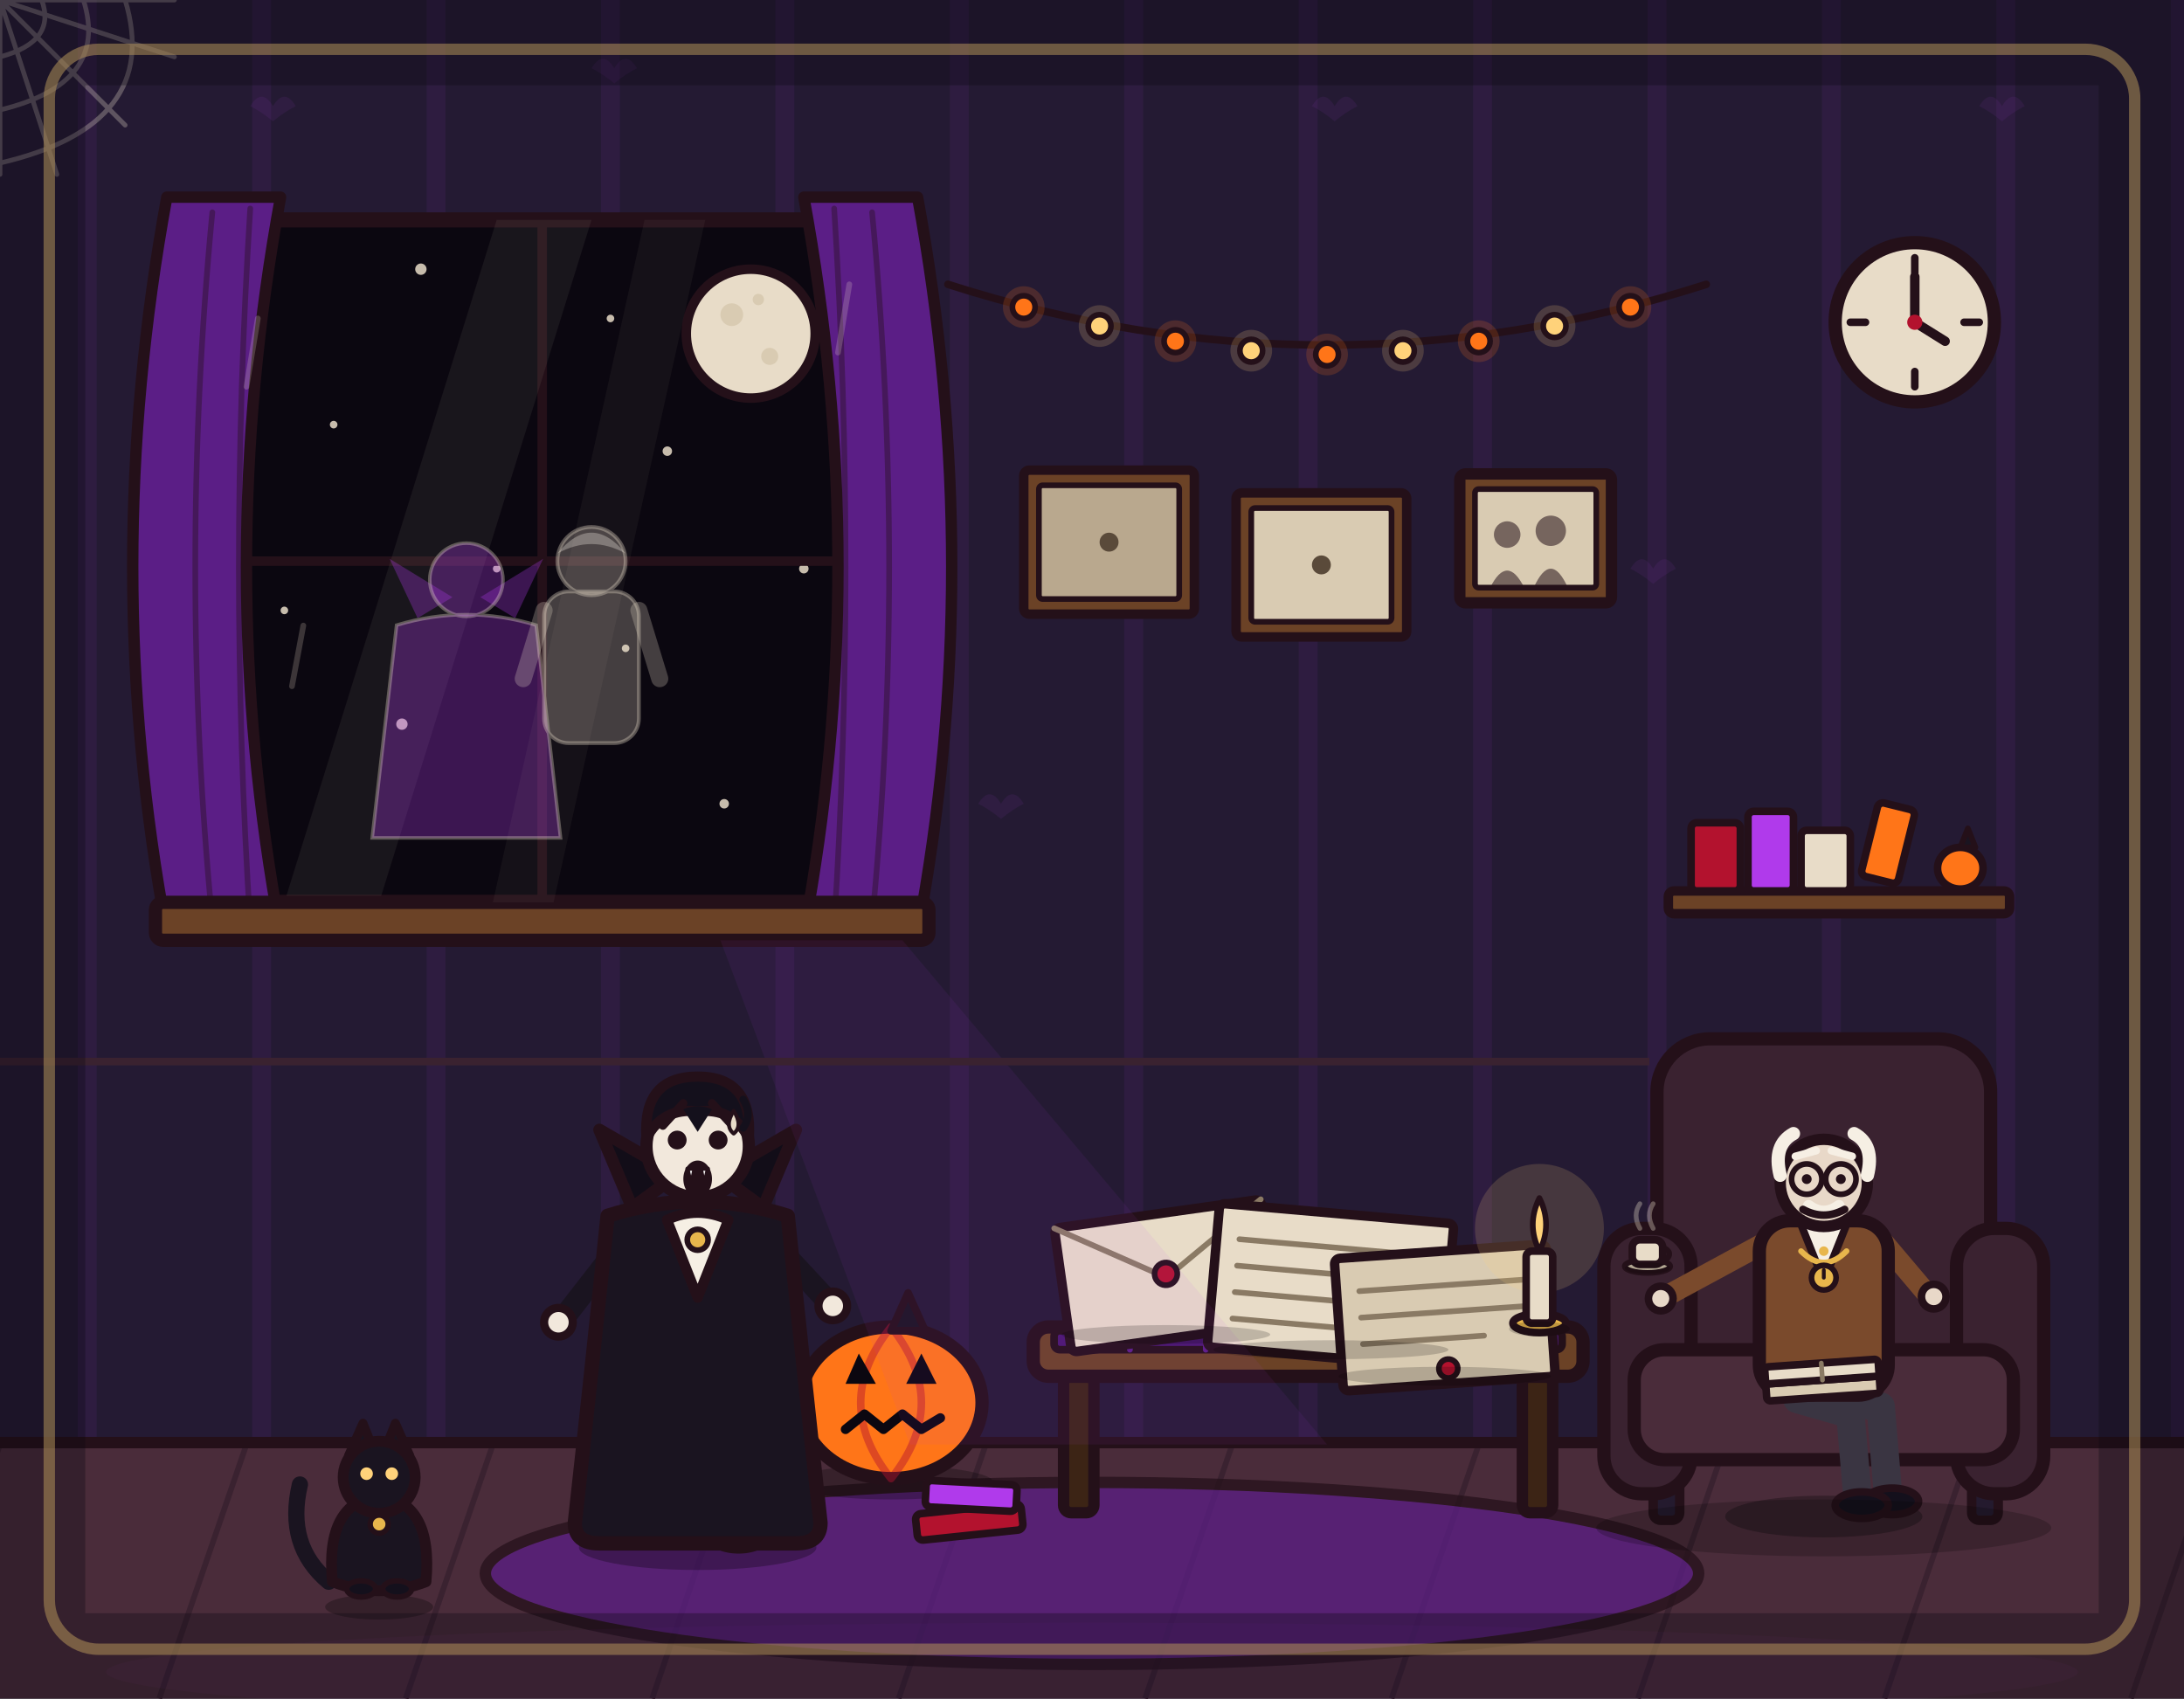
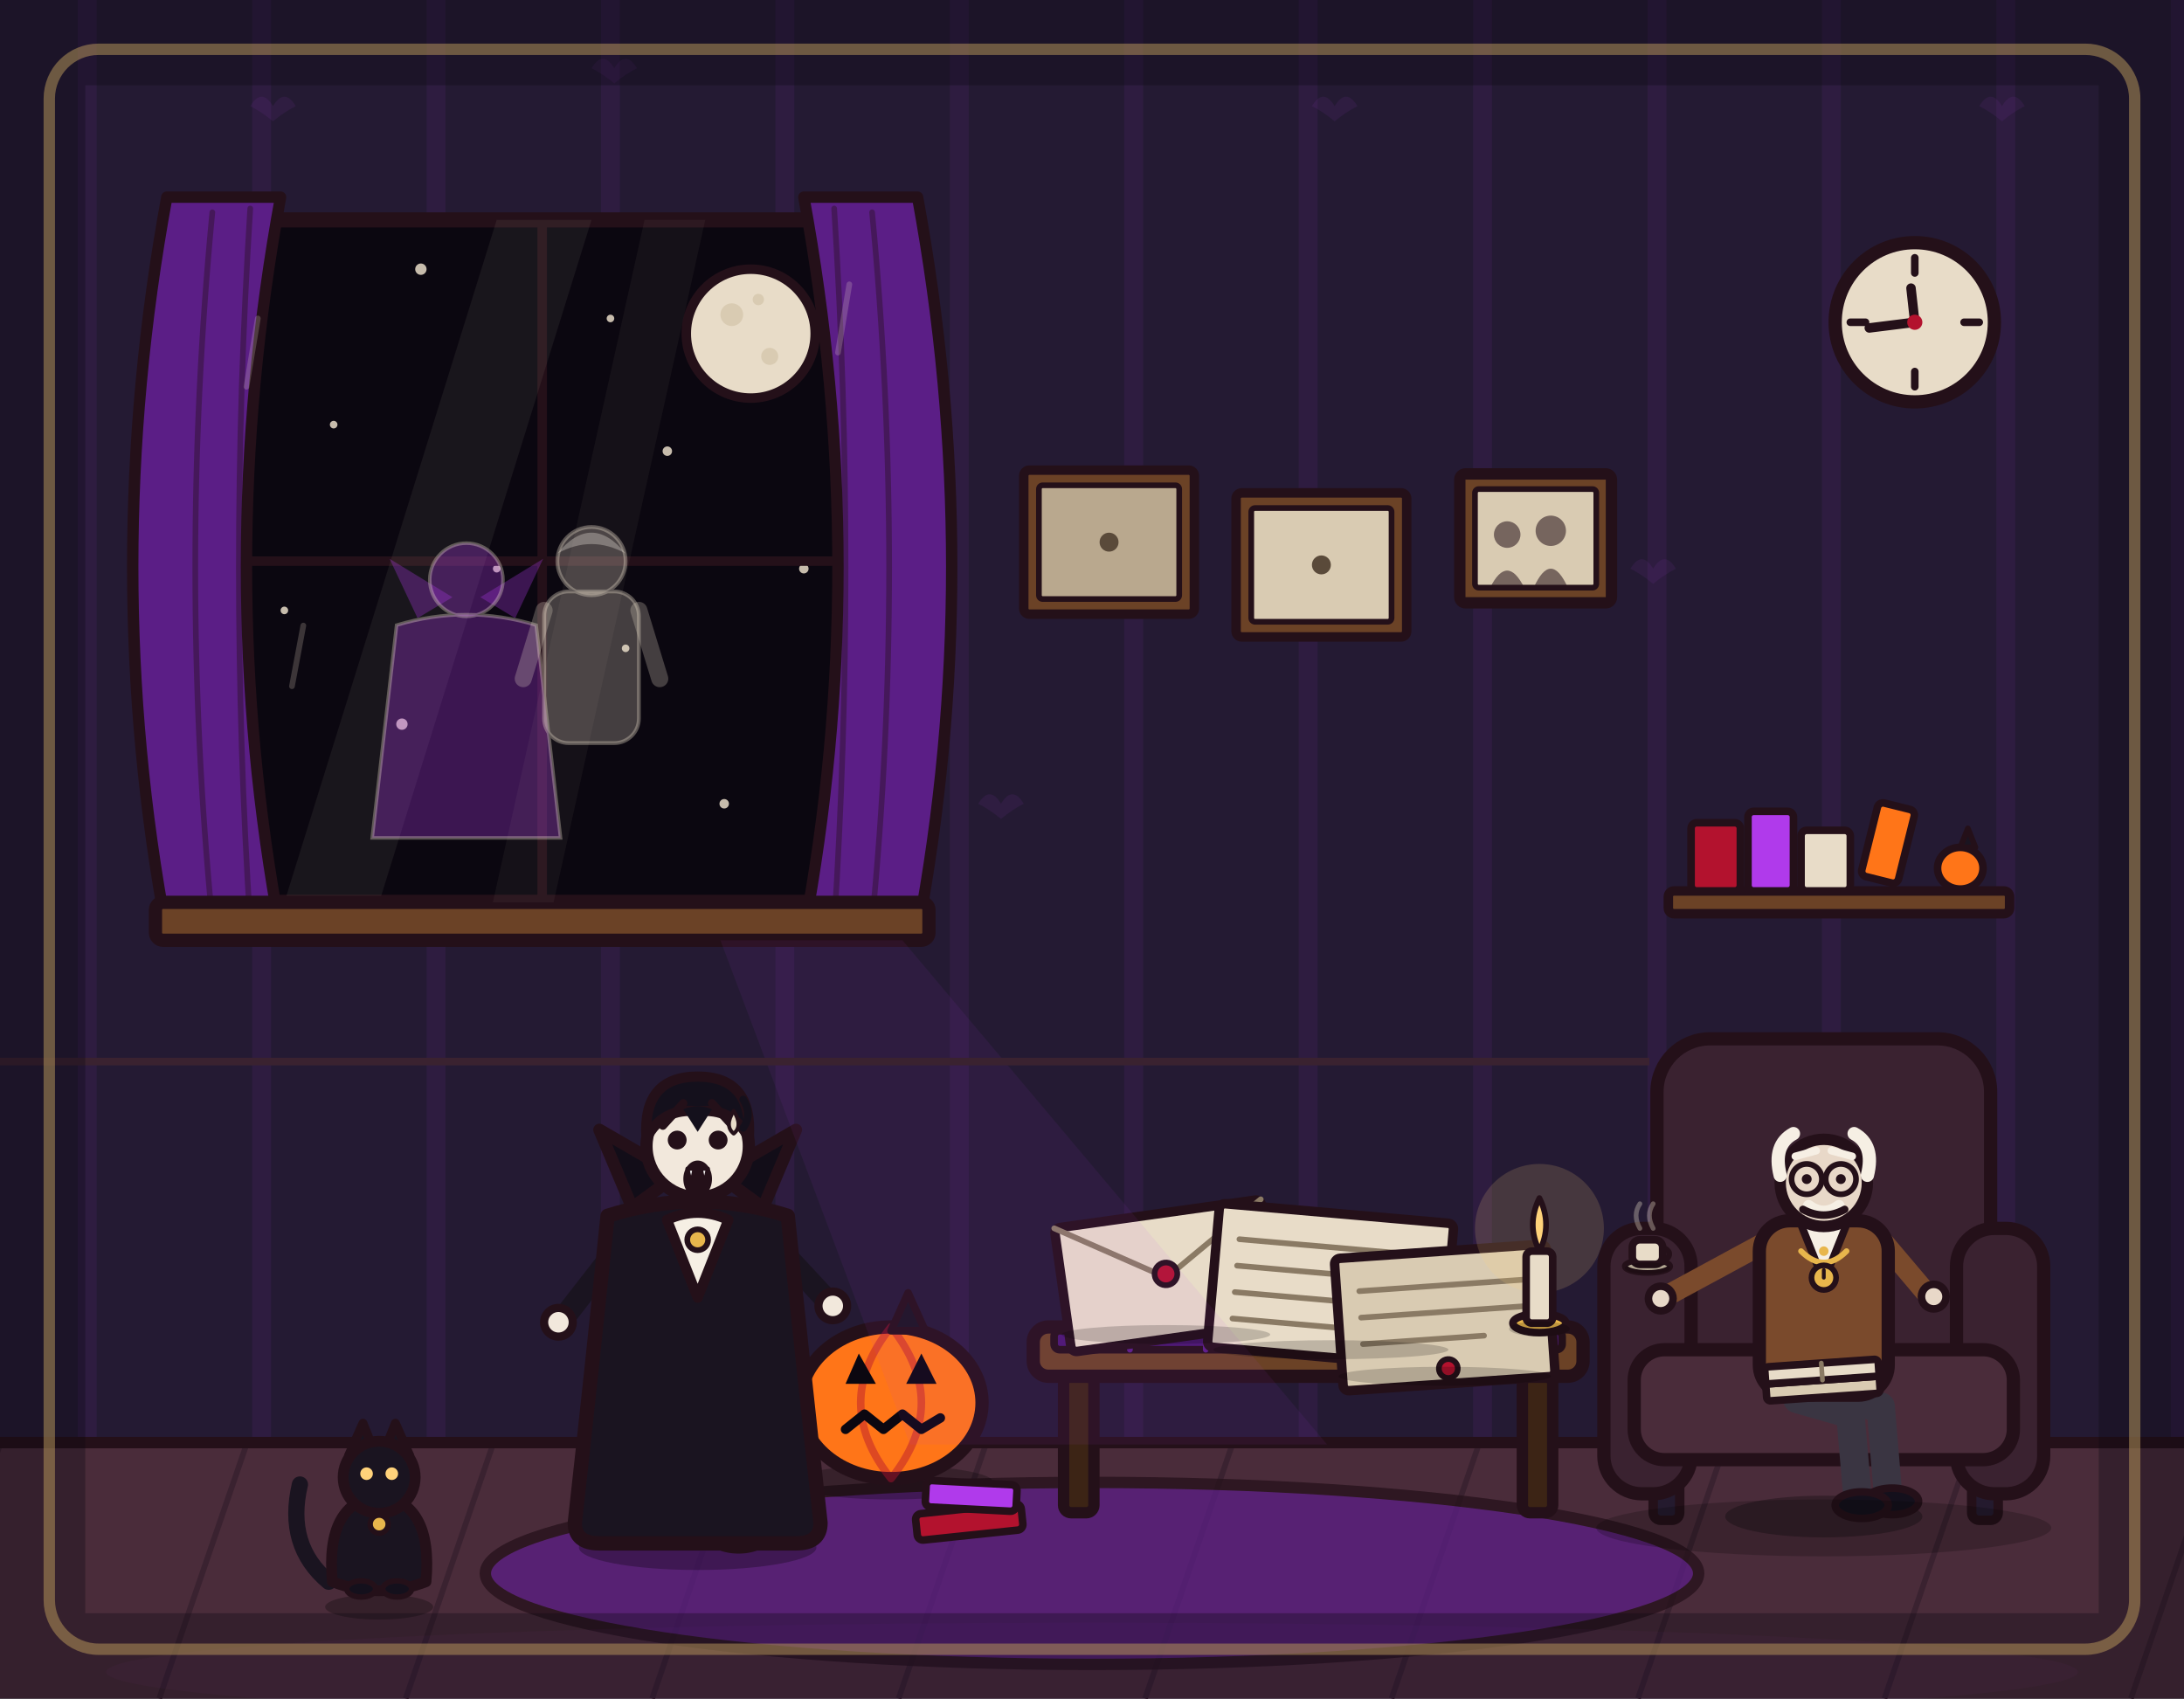
<svg xmlns="http://www.w3.org/2000/svg" viewBox="0 0 1152 896" width="1152" height="896">
  <rect x="0" y="0" width="1152" height="896" fill="#241a33" />
  <path d="M46 0V762M138 0V762M230 0V762M322 0V762M414 0V762M506 0V762M598 0V762M690 0V762M782 0V762M874 0V762M966 0V762M1058 0V762M1150 0V762" stroke="#b03aeb" stroke-width="10" opacity=".07" fill="none" />
-   <path d="M500 150 Q700 214 900 150" fill="none" stroke="#241019" stroke-width="4" stroke-linecap="round" />
-   <g stroke="#241019" stroke-width="3" stroke-linejoin="round" stroke-linecap="round">
-     <circle cx="540" cy="162" r="11" fill="#ff7518" opacity=".18" stroke="none" />
-     <circle cx="540" cy="162" r="6" fill="#ff7518" />
-     <circle cx="580" cy="172" r="11" fill="#ffd27a" opacity=".18" stroke="none" />
-     <circle cx="580" cy="172" r="6" fill="#ffd27a" />
-     <circle cx="620" cy="180" r="11" fill="#ff7518" opacity=".18" stroke="none" />
-     <circle cx="620" cy="180" r="6" fill="#ff7518" />
-     <circle cx="660" cy="185" r="11" fill="#ffd27a" opacity=".18" stroke="none" />
-     <circle cx="660" cy="185" r="6" fill="#ffd27a" />
-     <circle cx="700" cy="187" r="11" fill="#ff7518" opacity=".18" stroke="none" />
-     <circle cx="700" cy="187" r="6" fill="#ff7518" />
-     <circle cx="740" cy="185" r="11" fill="#ffd27a" opacity=".18" stroke="none" />
-     <circle cx="740" cy="185" r="6" fill="#ffd27a" />
-     <circle cx="780" cy="180" r="11" fill="#ff7518" opacity=".18" stroke="none" />
-     <circle cx="780" cy="180" r="6" fill="#ff7518" />
-     <circle cx="820" cy="172" r="11" fill="#ffd27a" opacity=".18" stroke="none" />
-     <circle cx="820" cy="172" r="6" fill="#ffd27a" />
-     <circle cx="860" cy="162" r="11" fill="#ff7518" opacity=".18" stroke="none" />
-     <circle cx="860" cy="162" r="6" fill="#ff7518" />
-   </g>
  <g stroke-linejoin="round" stroke-linecap="round">
    <rect x="540" y="248" width="90" height="76" rx="3" fill="#6b4226" stroke="#241019" stroke-width="5" />
    <rect x="548" y="256" width="74" height="60" rx="2" fill="#b9a88e" stroke="#241019" stroke-width="3" />
    <circle cx="585" cy="286" r="5" fill="#5a4a3a" />
    <rect x="652" y="260" width="90" height="76" rx="3" fill="#6b4226" stroke="#241019" stroke-width="5" />
    <rect x="660" y="268" width="74" height="60" rx="2" fill="#d9cbb2" stroke="#241019" stroke-width="3" />
    <circle cx="697" cy="298" r="5" fill="#5a4a3a" />
  </g>
  <g stroke-linejoin="round" stroke-linecap="round">
    <circle cx="1010" cy="170" r="42" fill="#e8dcc8" stroke="#241019" stroke-width="7" />
    <line x1="1010" y1="136" x2="1010" y2="144" stroke="#241019" stroke-width="4" />
    <line x1="1010" y1="196" x2="1010" y2="204" stroke="#241019" stroke-width="4" />
    <line x1="976" y1="170" x2="984" y2="170" stroke="#241019" stroke-width="4" />
    <line x1="1036" y1="170" x2="1044" y2="170" stroke="#241019" stroke-width="4" />
-     <line x1="1010" y1="170" x2="1010" y2="146" stroke="#241019" stroke-width="5" />
-     <line x1="1010" y1="170" x2="1026" y2="180" stroke="#241019" stroke-width="5" />
+     <line x1="1010" y1="170" x2="1008" y2="152" stroke="#241019" stroke-width="5" />
+     <line x1="1010" y1="170" x2="986" y2="173" stroke="#241019" stroke-width="5" />
    <circle cx="1010" cy="170" r="4" fill="#b3122e" />
  </g>
  <rect x="0" y="760" width="1152" height="136" fill="#4a2c3a" />
  <path d="M0 762 L-46 896M130 762 L84 896M260 762 L214 896M390 762 L344 896M520 762 L474 896M650 762 L604 896M780 762 L734 896M910 762 L864 896M1040 762 L994 896M1170 762 L1124 896" stroke="#3a2230" stroke-width="3" fill="none" />
  <line x1="0" y1="761" x2="1152" y2="761" stroke="#241019" stroke-width="6" stroke-linecap="round" />
  <g stroke-linejoin="round" stroke-linecap="round">
    <rect x="96" y="116" width="380" height="360" rx="4" fill="#0b0710" stroke="#241019" stroke-width="8" />
    <circle cx="396" cy="176" r="34" fill="#e8dcc8" stroke="#241019" stroke-width="5" />
    <circle cx="386" cy="166" r="6" fill="#d9cbb2" />
    <circle cx="406" cy="188" r="4.5" fill="#d9cbb2" />
    <circle cx="400" cy="158" r="3" fill="#d9cbb2" />
    <g fill="#e8dcc8" opacity=".85">
      <circle cx="130" cy="150" r="2.5" />
      <circle cx="176" cy="224" r="2" />
      <circle cx="222" cy="142" r="3" />
      <circle cx="322" cy="168" r="2" />
      <circle cx="352" cy="238" r="2.5" />
      <circle cx="150" cy="322" r="2" />
      <circle cx="212" cy="382" r="3" />
      <circle cx="330" cy="342" r="2" />
      <circle cx="424" cy="300" r="2.5" />
      <circle cx="442" cy="404" r="2" />
      <circle cx="382" cy="424" r="2.5" />
      <circle cx="262" cy="300" r="2" />
      <circle cx="452" cy="226" r="2" />
      <circle cx="120" cy="420" r="2.5" />
    </g>
    <line x1="286" y1="116" x2="286" y2="476" stroke="#241019" stroke-width="5" />
    <line x1="96" y1="296" x2="476" y2="296" stroke="#241019" stroke-width="5" />
    <polygon points="150,476 262,116 312,116 200,476" fill="#e8dcc8" opacity=".07" />
    <g transform="translate(246 442) scale(.92)">
      <path d="M-40 -122 Q-48 -52 -54 0 L54 0 Q48 -52 40 -122 Q0 -134 -40 -122 Z" fill="#b03aeb" opacity=".3" />
      <path d="M-28 -126 L-44 -160 L-8 -138 Z" fill="#b03aeb" opacity=".3" />
      <path d="M28 -126 L44 -160 L8 -138 Z" fill="#b03aeb" opacity=".3" />
      <circle cx="0" cy="-148" r="21" fill="#b03aeb" opacity=".3" />
    </g>
    <g transform="translate(312 440) scale(1)">
      <rect x="-25" y="-128" width="50" height="80" rx="13" fill="#e8dcc8" opacity=".26" />
      <path d="M-25 -118 L-36 -82" fill="none" stroke="#e8dcc8" stroke-width="9" stroke-linecap="round" opacity=".26" />
      <path d="M25 -118 L36 -82" fill="none" stroke="#e8dcc8" stroke-width="9" stroke-linecap="round" opacity=".26" />
      <circle cx="0" cy="-144" r="18" fill="#e8dcc8" opacity=".26" />
      <path d="M-18 -148 Q0 -170 18 -148 Q0 -158 -18 -148 Z" fill="#f6efe4" opacity=".32" />
    </g>
    <path d="M88 104 Q52 300 88 492 L148 492 Q112 300 148 104 Z" fill="#5b1e86" stroke="#241019" stroke-width="6" />
    <path d="M484 104 Q520 300 484 492 L424 492 Q460 300 424 104 Z" fill="#5b1e86" stroke="#241019" stroke-width="6" />
    <path d="M112 112 Q94 300 112 486M132 110 Q120 300 132 488" fill="none" stroke="#241019" stroke-width="3" opacity=".4" />
    <path d="M460 112 Q478 300 460 486M440 110 Q452 300 440 488" fill="none" stroke="#241019" stroke-width="3" opacity=".4" />
    <rect x="82" y="476" width="408" height="20" rx="4" fill="#6b4226" stroke="#241019" stroke-width="7" />
  </g>
  <ellipse cx="576" cy="830" rx="320" ry="48" fill="#5b1e86" stroke="#241019" stroke-width="6" stroke-linejoin="round" opacity=".75" />
  <g stroke-linejoin="round" stroke-linecap="round">
    <ellipse cx="470" cy="782" rx="54" ry="9" fill="#000000" opacity=".25" />
    <ellipse cx="470" cy="740" rx="48" ry="40" fill="#ff7518" stroke="#241019" stroke-width="7" />
    <path d="M470 700 Q438 740 470 780M470 700 Q502 740 470 780" fill="none" stroke="#b3122e" stroke-width="4" opacity=".45" />
    <path d="M470 702 L479 682 L488 702 Z" fill="#1a1420" stroke="#241019" stroke-width="4" />
    <path d="M446 730 L462 730 L453 714 Z" fill="#0b0710" />
    <path d="M478 730 L494 730 L486 714 Z" fill="#0b0710" />
    <path d="M446 754 L456 746 L466 754 L476 746 L486 754 L496 748" fill="none" stroke="#0b0710" stroke-width="5" />
  </g>
  <g stroke-linejoin="round" stroke-linecap="round">
    <rect x="561" y="726" width="16" height="72" rx="4" fill="#3c2415" stroke="#241019" stroke-width="6" />
    <rect x="803" y="726" width="16" height="72" rx="4" fill="#3c2415" stroke="#241019" stroke-width="6" />
    <rect x="545" y="700" width="290" height="26" rx="8" fill="#6b4226" stroke="#241019" stroke-width="7" />
    <g>
      <rect x="556" y="702" width="268" height="10" rx="3" fill="#4a1870" stroke="#241019" stroke-width="4" stroke-linejoin="round" />
      <path d="M596 702V712M636 702V712M676 702V712M716 702V712M756 702V712M796 702V712" stroke="#5b1e86" stroke-width="3" />
    </g>
    <g transform="rotate(-8 615 672)">
      <rect x="560" y="640" width="110" height="66" rx="3" fill="#e8dcc8" stroke="#241019" stroke-width="5" />
      <path d="M560 640 L615 674 L670 640" fill="none" stroke="#8a7a64" stroke-width="3" />
      <circle cx="615" cy="672" r="6" fill="#b3122e" stroke="#241019" stroke-width="3" />
    </g>
    <g transform="rotate(5 702 676)">
      <rect x="640" y="640" width="124" height="76" rx="3" fill="#e8dcc8" stroke="#241019" stroke-width="5" />
      <line x1="652" y1="658" x2="752" y2="658" stroke="#8a7a64" stroke-width="3" />
      <line x1="652" y1="672" x2="752" y2="672" stroke="#8a7a64" stroke-width="3" />
      <line x1="652" y1="686" x2="752" y2="686" stroke="#8a7a64" stroke-width="3" />
      <line x1="652" y1="700" x2="724" y2="700" stroke="#8a7a64" stroke-width="3" />
    </g>
    <g transform="rotate(-4 762 694)">
      <rect x="706" y="660" width="112" height="70" rx="3" fill="#d9cbb2" stroke="#241019" stroke-width="5" />
      <line x1="718" y1="678" x2="806" y2="678" stroke="#8a7a64" stroke-width="3" />
      <line x1="718" y1="692" x2="806" y2="692" stroke="#8a7a64" stroke-width="3" />
      <line x1="718" y1="706" x2="782" y2="706" stroke="#8a7a64" stroke-width="3" />
      <circle cx="762" cy="722" r="5" fill="#b3122e" stroke="#241019" stroke-width="3" />
    </g>
    <circle cx="812" cy="648" r="34" fill="#ffd27a" opacity=".16" />
    <ellipse cx="812" cy="698" rx="14" ry="5" fill="#e8b64c" stroke="#241019" stroke-width="4" />
    <rect x="805" y="660" width="14" height="38" rx="3" fill="#e8dcc8" stroke="#241019" stroke-width="4" />
    <path d="M812 660 Q805 646 812 632 Q819 646 812 660 Z" fill="#ffd27a" stroke="#241019" stroke-width="3" />
  </g>
  <g stroke-linejoin="round" stroke-linecap="round">
    <rect x="872" y="768" width="14" height="34" rx="4" fill="#241a2e" stroke="#241019" stroke-width="5" />
    <rect x="1040" y="768" width="14" height="34" rx="4" fill="#241a2e" stroke="#241019" stroke-width="5" />
    <rect x="874" y="548" width="176" height="190" rx="28" fill="#3a2230" stroke="#241019" stroke-width="7" />
    <rect x="846" y="648" width="46" height="140" rx="20" fill="#3a2230" stroke="#241019" stroke-width="7" />
    <rect x="1032" y="648" width="46" height="140" rx="20" fill="#3a2230" stroke="#241019" stroke-width="7" />
    <rect x="862" y="712" width="200" height="58" rx="16" fill="#4a2c3a" stroke="#241019" stroke-width="7" />
  </g>
  <g transform="translate(962 796)">
    <ellipse cx="0" cy="4" rx="52" ry="11" fill="#000000" opacity=".28" />
    <path d="M-8 -58 L30 -54 L34 -6" fill="none" stroke="#3a3542" stroke-width="15" stroke-linecap="round" stroke-linejoin="round" />
    <path d="M-14 -58 L14 -50 L18 -4" fill="none" stroke="#3a3542" stroke-width="15" stroke-linecap="round" stroke-linejoin="round" />
    <ellipse cx="36" cy="-4" rx="14" ry="7" fill="#14101c" stroke="#241019" stroke-width="4" stroke-linejoin="round" />
    <ellipse cx="20" cy="-2" rx="14" ry="7" fill="#14101c" stroke="#241019" stroke-width="4" stroke-linejoin="round" />
    <path d="M-32 -140 L-80 -114" fill="none" stroke="#7a4a2c" stroke-width="11" stroke-linecap="round" stroke-linejoin="round" />
    <circle cx="-86" cy="-111" r="6.5" fill="#e8d8c8" stroke="#241019" stroke-width="4" stroke-linejoin="round" />
    <path d="M32 -140 L54 -114" fill="none" stroke="#7a4a2c" stroke-width="11" stroke-linecap="round" stroke-linejoin="round" />
    <circle cx="58" cy="-112" r="6.5" fill="#e8d8c8" stroke="#241019" stroke-width="4" stroke-linejoin="round" />
    <rect x="-34" y="-152" width="68" height="92" rx="16" fill="#7a4a2c" stroke="#241019" stroke-width="7" stroke-linejoin="round" />
    <path d="M-12 -150 L0 -120 L12 -150 Z" fill="#f6efe4" stroke="#241019" stroke-width="4" stroke-linejoin="round" />
    <circle cx="0" cy="-136" r="2.5" fill="#e8b64c" />
    <circle cx="0" cy="-122" r="2.5" fill="#e8b64c" />
    <circle cx="0" cy="-172" r="23" fill="#e8d8c8" stroke="#241019" stroke-width="6" stroke-linejoin="round" />
    <path d="M-23 -176 Q-27 -192 -16 -198" fill="none" stroke="#f6efe4" stroke-width="7" stroke-linecap="round" />
    <path d="M23 -176 Q27 -192 16 -198" fill="none" stroke="#f6efe4" stroke-width="7" stroke-linecap="round" />
    <path d="M-15 -186 L-4 -189 M4 -189 L15 -186" fill="none" stroke="#f6efe4" stroke-width="4" stroke-linecap="round" />
    <circle cx="-9" cy="-174" r="2.6" fill="#241019" />
    <circle cx="9" cy="-174" r="2.6" fill="#241019" />
    <circle cx="-9" cy="-174" r="8" fill="none" stroke="#241019" stroke-width="3" />
    <circle cx="9" cy="-174" r="8" fill="none" stroke="#241019" stroke-width="3" />
    <line x1="-1" y1="-174" x2="1" y2="-174" stroke="#241019" stroke-width="3" />
    <path d="M-8 -160 Q0 -154 8 -160" fill="none" stroke="#f6efe4" stroke-width="6" stroke-linecap="round" />
    <path d="M-11 -158 Q0 -152 11 -158" fill="none" stroke="#241019" stroke-width="4" stroke-linecap="round" />
  </g>
  <g transform="translate(200 842) scale(.95)" stroke-linejoin="round" stroke-linecap="round">
    <ellipse cx="0" cy="6" rx="30" ry="7" fill="#000000" opacity=".28" />
    <path d="M-28 -8 Q-52 -28 -44 -62" fill="none" stroke="#1a1420" stroke-width="9" stroke-linecap="round" />
    <path d="M-26 -8 Q-30 -52 0 -56 Q30 -52 26 -8 Q0 2 -26 -8 Z" fill="#1a1420" stroke="#241019" stroke-width="6" />
    <path d="M-17 -78 L-9 -96 L-1 -76 Z" fill="#1a1420" stroke="#241019" stroke-width="5" />
    <path d="M17 -78 L9 -96 L1 -76 Z" fill="#1a1420" stroke="#241019" stroke-width="5" />
    <circle cx="0" cy="-66" r="20" fill="#1a1420" stroke="#241019" stroke-width="6" />
    <circle cx="-7" cy="-68" r="3.5" fill="#ffd27a" />
    <circle cx="7" cy="-68" r="3.5" fill="#ffd27a" />
    <circle cx="0" cy="-40" r="5" fill="#e8b64c" stroke="#241019" stroke-width="3" />
    <ellipse cx="-10" cy="-4" rx="8" ry="4.5" fill="#14101c" stroke="#241019" stroke-width="3" />
    <ellipse cx="10" cy="-4" rx="8" ry="4.5" fill="#14101c" stroke="#241019" stroke-width="3" />
  </g>
  <g transform="translate(368 812) scale(1.08)" stroke-linejoin="round" stroke-linecap="round">
    <ellipse cx="0" cy="4" rx="58" ry="11" fill="#000000" opacity=".28" />
    <path d="M-8 -58 L30 -54 L34 -6" fill="none" stroke="#241a2e" stroke-width="15" stroke-linecap="round" />
    <path d="M-14 -58 L14 -50 L18 -4" fill="none" stroke="#241a2e" stroke-width="15" stroke-linecap="round" />
    <ellipse cx="36" cy="-4" rx="14" ry="7" fill="#14101c" stroke="#241019" stroke-width="4" />
    <ellipse cx="20" cy="-2" rx="14" ry="7" fill="#14101c" stroke="#241019" stroke-width="4" />
    <path d="M-36 -146 L-64 -110" fill="none" stroke="#1a1420" stroke-width="11" stroke-linecap="round" />
    <circle cx="-68" cy="-106" r="7" fill="#f2e8dc" stroke="#241019" stroke-width="4" />
    <path d="M36 -146 L62 -118" fill="none" stroke="#1a1420" stroke-width="11" stroke-linecap="round" />
    <circle cx="66" cy="-114" r="7" fill="#f2e8dc" stroke="#241019" stroke-width="4" />
    <path d="M-44 -158 Q-52 -80 -60 -8 Q-60 2 -48 2 L48 2 Q60 2 60 -8 Q52 -80 44 -158 Q0 -172 -44 -158 Z" fill="#1a1420" stroke="#241019" stroke-width="7" />
    <path d="M-32 -162 L-48 -200 L-10 -178 Z" fill="#120d18" stroke="#241019" stroke-width="6" />
    <path d="M32 -162 L48 -200 L10 -178 Z" fill="#120d18" stroke="#241019" stroke-width="6" />
    <path d="M-15 -156 L0 -118 L15 -156 Q0 -163 -15 -156 Z" fill="#f6efe4" stroke="#241019" stroke-width="5" />
    <circle cx="0" cy="-192" r="25" fill="#f2e8dc" stroke="#241019" stroke-width="6" />
    <path d="M-25 -196 Q-27 -226 0 -226 Q27 -226 25 -196 Q17 -211 0 -209 Q-17 -211 -25 -196 Z" fill="#14101c" stroke="#241019" stroke-width="5" />
    <path d="M-7 -210 L0 -199 L7 -210 Q0 -213 -7 -210 Z" fill="#14101c" />
    <path d="M-17 -202 L-7 -213 M7 -213 L17 -202" fill="none" stroke="#241019" stroke-width="4" stroke-linecap="round" />
    <circle cx="-10" cy="-195" r="4.6" fill="#241019" />
    <circle cx="10" cy="-195" r="4.6" fill="#241019" />
    <ellipse cx="0" cy="-176" rx="7" ry="9" fill="#241019" />
    <path d="M-5 -181 L-1.5 -181 L-3.2 -173 Z" fill="#ffffff" stroke="#241019" stroke-width="2" />
    <path d="M5 -181 L1.5 -181 L3.2 -173 Z" fill="#ffffff" stroke="#241019" stroke-width="2" />
  </g>
  <g>
    <g fill="#b03aeb" opacity=".08">
      <path d="M132 56 q6 -10 12 0 q6 -10 12 0 q-6 3 -12 8 q-6 -5 -12 -8 Z" />
      <path d="M312 36 q6 -10 12 0 q6 -10 12 0 q-6 3 -12 8 q-6 -5 -12 -8 Z" />
      <path d="M692 56 q6 -10 12 0 q6 -10 12 0 q-6 3 -12 8 q-6 -5 -12 -8 Z" />
      <path d="M1044 56 q6 -10 12 0 q6 -10 12 0 q-6 3 -12 8 q-6 -5 -12 -8 Z" />
      <path d="M516 424 q6 -10 12 0 q6 -10 12 0 q-6 3 -12 8 q-6 -5 -12 -8 Z" />
      <path d="M860 300 q6 -10 12 0 q6 -10 12 0 q-6 3 -12 8 q-6 -5 -12 -8 Z" />
    </g>
-     <g fill="none" stroke="#e8dcc8" stroke-width="2.5" opacity=".3" stroke-linecap="round">
-       <path d="M0 0 L92 0 M0 0 L0 92 M0 0 L66 66 M0 0 L92 30 M0 0 L30 92" />
-       <path d="M22 0 Q30 22 0 30 M44 0 Q58 44 0 58 M66 0 Q86 66 0 86" />
-     </g>
    <g stroke-linejoin="round" stroke-linecap="round">
      <rect x="880" y="470" width="180" height="12" rx="3" fill="#6b4226" stroke="#241019" stroke-width="5" />
      <rect x="892" y="434" width="26" height="36" rx="3" fill="#b3122e" stroke="#241019" stroke-width="4" />
      <rect x="922" y="428" width="24" height="42" rx="3" fill="#b03aeb" stroke="#241019" stroke-width="4" />
      <rect x="950" y="438" width="26" height="32" rx="3" fill="#e8dcc8" stroke="#241019" stroke-width="4" />
      <g transform="rotate(14 992 452)">
        <rect x="984" y="424" width="20" height="40" rx="3" fill="#ff7518" stroke="#241019" stroke-width="4" />
      </g>
      <ellipse cx="1034" cy="458" rx="12" ry="11" fill="#ff7518" stroke="#241019" stroke-width="4" />
      <path d="M1034 447 L1038 437 L1042 447 Z" fill="#1a1420" stroke="#241019" stroke-width="3" />
    </g>
    <polygon points="380,496 476,496 700,762 480,762" fill="#b03aeb" opacity=".07" />
    <g stroke="#e8dcc8" stroke-width="3" opacity=".22" stroke-linecap="round">
      <line x1="136" y1="168" x2="130" y2="204" />
      <line x1="448" y1="150" x2="442" y2="186" />
      <line x1="160" y1="330" x2="154" y2="362" />
    </g>
    <g stroke-linejoin="round" stroke-linecap="round">
      <g transform="rotate(-6 510 810)">
        <rect x="484" y="796" width="56" height="14" rx="3" fill="#b3122e" stroke="#241019" stroke-width="4" />
      </g>
      <g transform="rotate(3 510 794)">
        <rect x="488" y="782" width="48" height="14" rx="3" fill="#b03aeb" stroke="#241019" stroke-width="4" />
      </g>
      <ellipse cx="869" cy="668" rx="12" ry="3.5" fill="#d9cbb2" stroke="#241019" stroke-width="3" />
      <rect x="861" y="654" width="16" height="13" rx="4" fill="#e8dcc8" stroke="#241019" stroke-width="4" />
      <path d="M877 658 Q884 661 877 666" fill="none" stroke="#241019" stroke-width="3" />
      <path d="M865 648 Q861 641 865 635 M872 648 Q868 641 872 635" fill="none" stroke="#e8dcc8" stroke-width="2.5" opacity=".35" />
    </g>
    <circle cx="368" cy="654" r="5.5" fill="#e8b64c" stroke="#241019" stroke-width="3" />
    <path d="M950 660 Q962 672 974 660" fill="none" stroke="#e8b64c" stroke-width="3" stroke-linecap="round" />
    <circle cx="962" cy="674" r="6.5" fill="#e8b64c" stroke="#241019" stroke-width="3" />
    <line x1="962" y1="674" x2="962" y2="670" stroke="#241019" stroke-width="2" stroke-linecap="round" />
    <ellipse cx="576" cy="882" rx="520" ry="26" fill="#b03aeb" opacity=".05" />
  </g>
  <g>
    <polygon points="260,476 340,116 372,116 292,476" fill="#e8dcc8" opacity=".05" />
    <g fill="none" stroke="#e8dcc8" stroke-width="2" opacity=".35">
      <g transform="translate(312 440)">
        <rect x="-25" y="-128" width="50" height="80" rx="13" />
        <circle cx="0" cy="-144" r="18" />
      </g>
      <g transform="translate(246 442) scale(.92)">
        <path d="M-40 -122 Q-48 -52 -54 0 L54 0 Q48 -52 40 -122 Q0 -134 -40 -122 Z" />
        <circle cx="0" cy="-148" r="21" />
      </g>
    </g>
    <path d="M387 586 Q392 594 387 598 Q382 594 387 586 Z" fill="#e8dcc8" stroke="#241019" stroke-width="2" stroke-linejoin="round" />
    <path d="M392 580 q5 8 0 15" fill="none" stroke="#14101c" stroke-width="4" stroke-linecap="round" />
    <g fill="#000000" opacity=".18">
      <ellipse cx="615" cy="704" rx="55" ry="5" />
      <ellipse cx="702" cy="712" rx="62" ry="5" />
      <ellipse cx="762" cy="726" rx="56" ry="5" />
      <ellipse cx="812" cy="701" rx="16" ry="4" />
      <ellipse cx="869" cy="669" rx="12" ry="3" />
    </g>
    <line x1="0" y1="560" x2="870" y2="560" stroke="#3a2230" stroke-width="4" />
    <g stroke-linejoin="round" stroke-linecap="round">
      <rect x="770" y="250" width="80" height="68" rx="3" fill="#6b4226" stroke="#241019" stroke-width="6" />
      <rect x="778" y="258" width="64" height="52" rx="2" fill="#d9cbb2" stroke="#241019" stroke-width="3" />
      <circle cx="795" cy="282" r="7" fill="#241019" opacity=".55" />
      <circle cx="818" cy="280" r="8" fill="#241019" opacity=".55" />
      <path d="M786 310 Q795 292 804 310 Z" fill="#241019" opacity=".55" />
      <path d="M809 310 Q818 290 827 310 Z" fill="#241019" opacity=".55" />
    </g>
    <ellipse cx="962" cy="806" rx="120" ry="15" fill="#000000" opacity=".2" />
    <g transform="translate(962 738) rotate(-4)" stroke-linejoin="round" stroke-linecap="round">
      <rect x="-30" y="-10" width="60" height="9" rx="2" fill="#d9cbb2" stroke="#241019" stroke-width="4" />
      <rect x="-30" y="-19" width="60" height="9" rx="2" fill="#e8dcc8" stroke="#241019" stroke-width="4" />
      <line x1="0" y1="-19" x2="0" y2="-10" stroke="#8a7a64" stroke-width="2.5" />
    </g>
  </g>
  <rect x="26" y="26" width="1100" height="844" rx="26" fill="none" stroke="#ffd27a" stroke-width="6" opacity=".55" />
  <rect x="0" y="0" width="1152" height="896" fill="none" stroke="#0b0710" stroke-width="90" opacity=".32" />
</svg>
